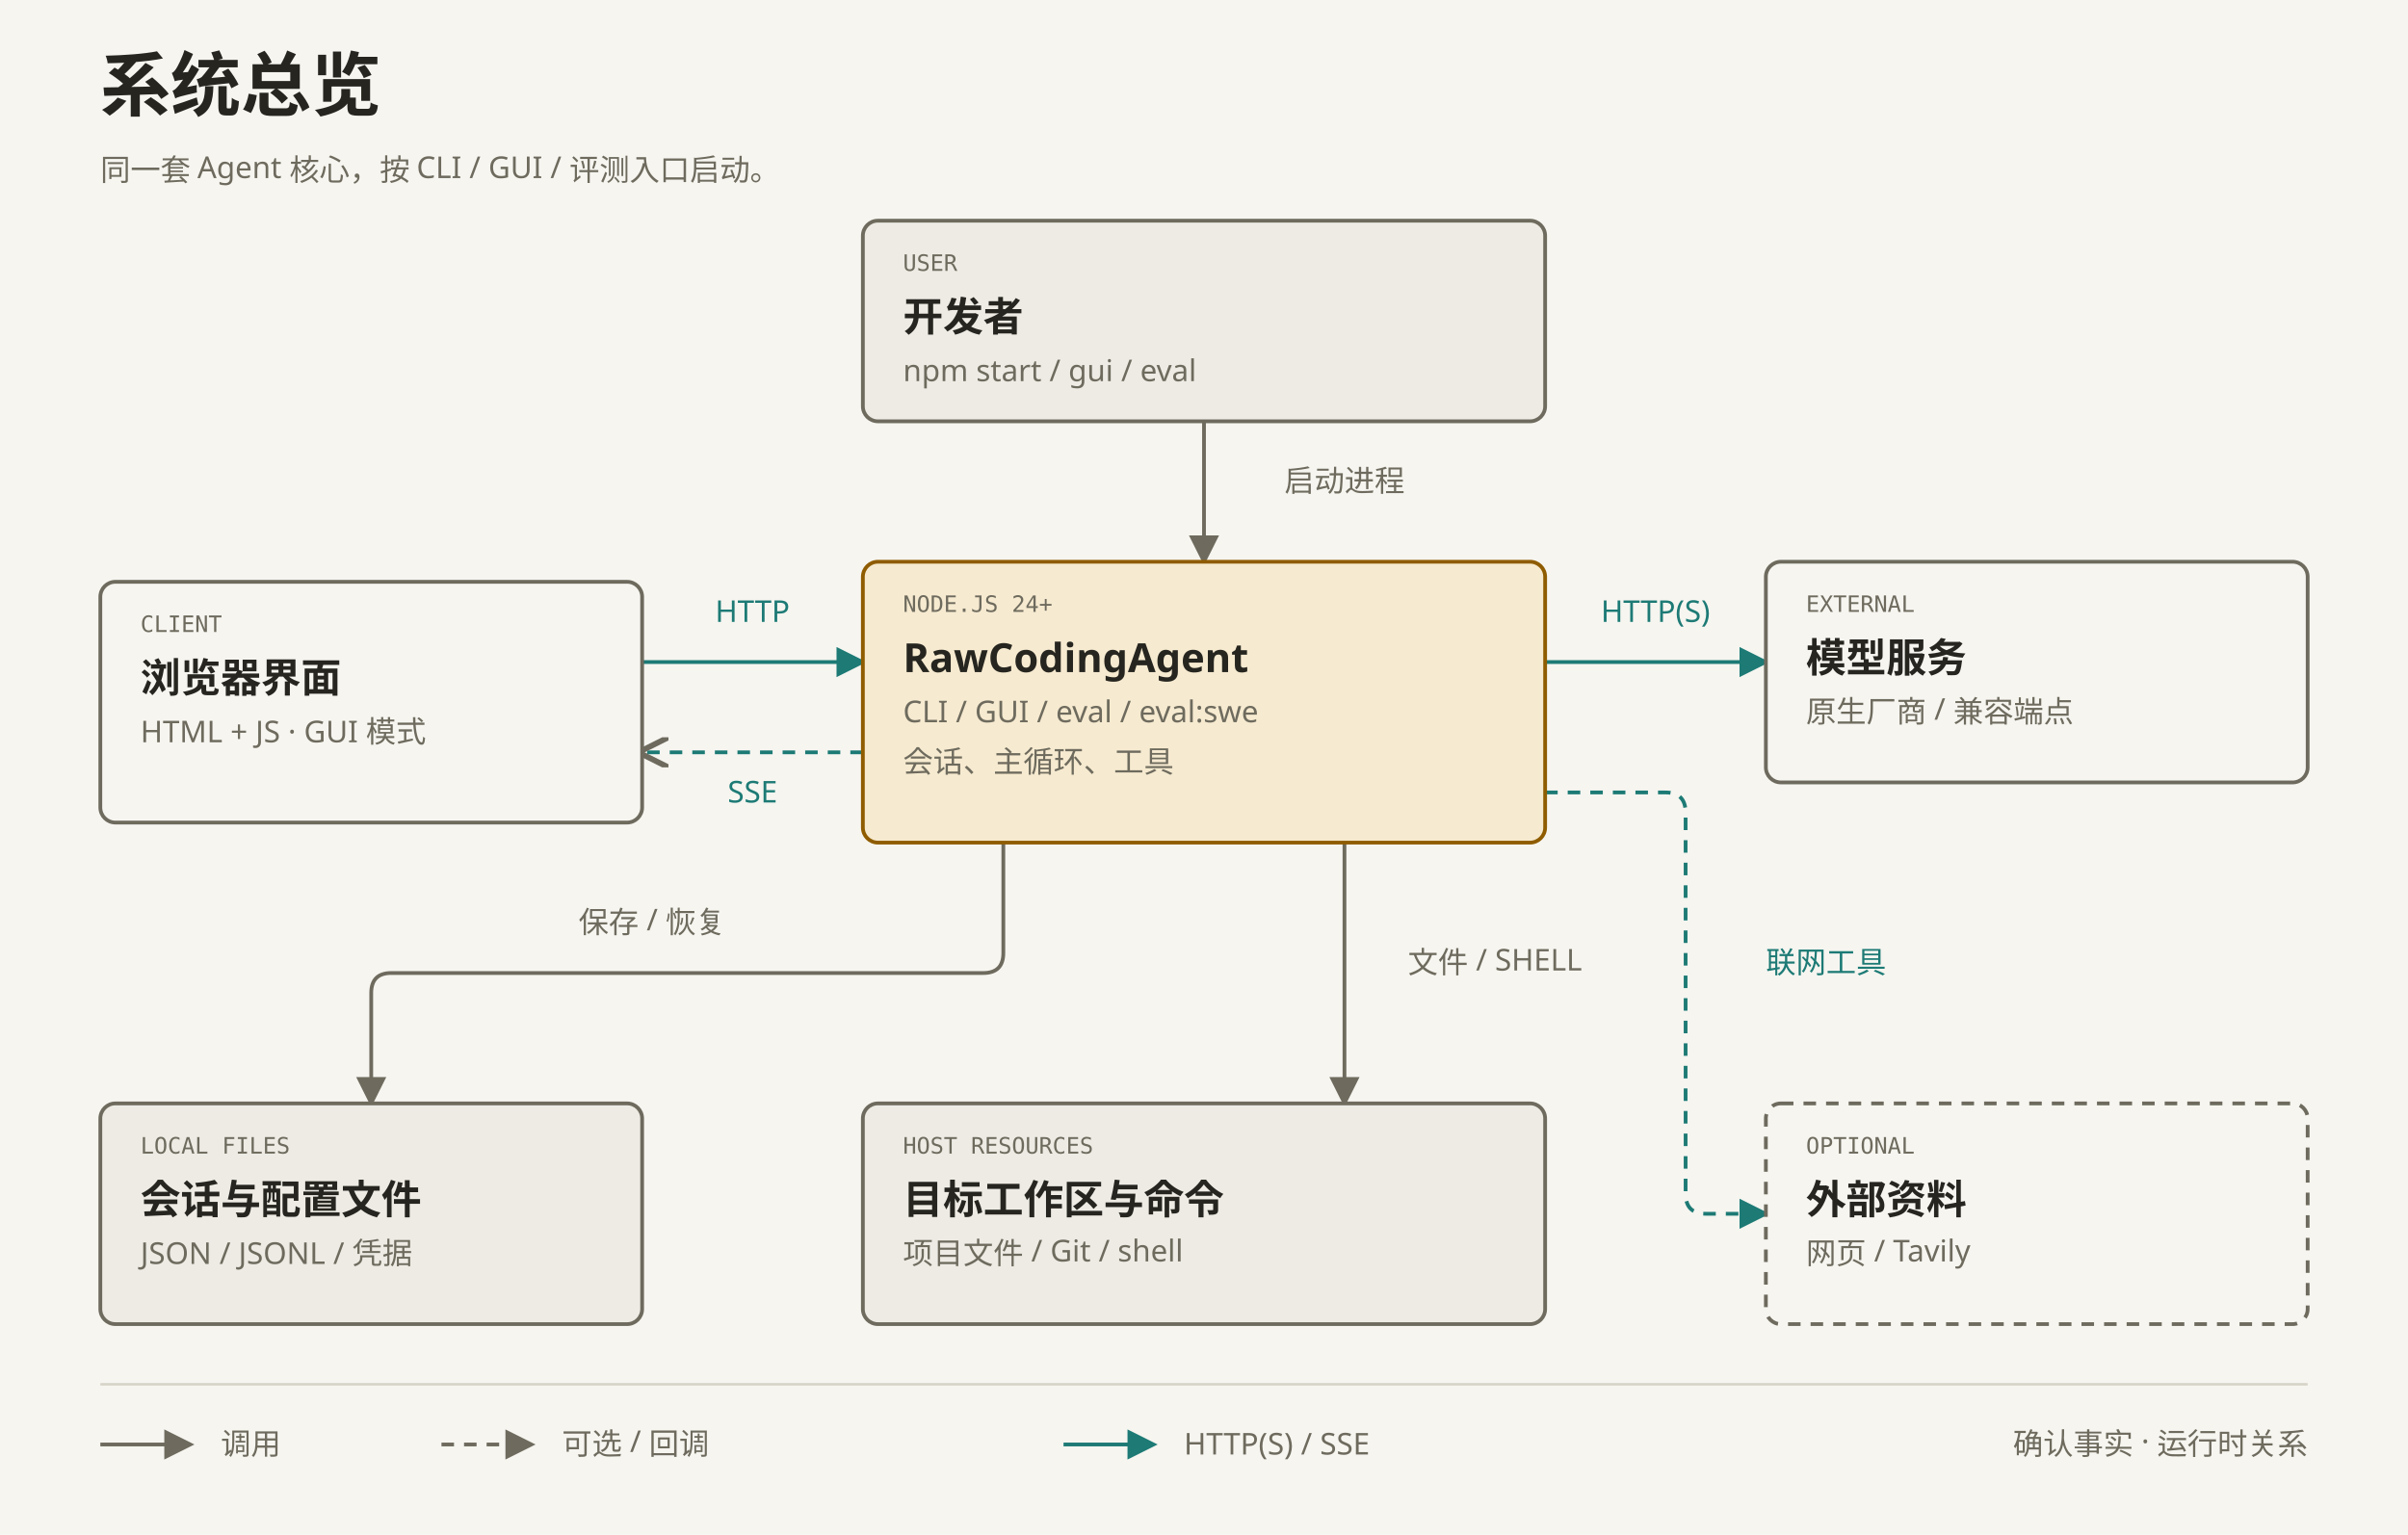
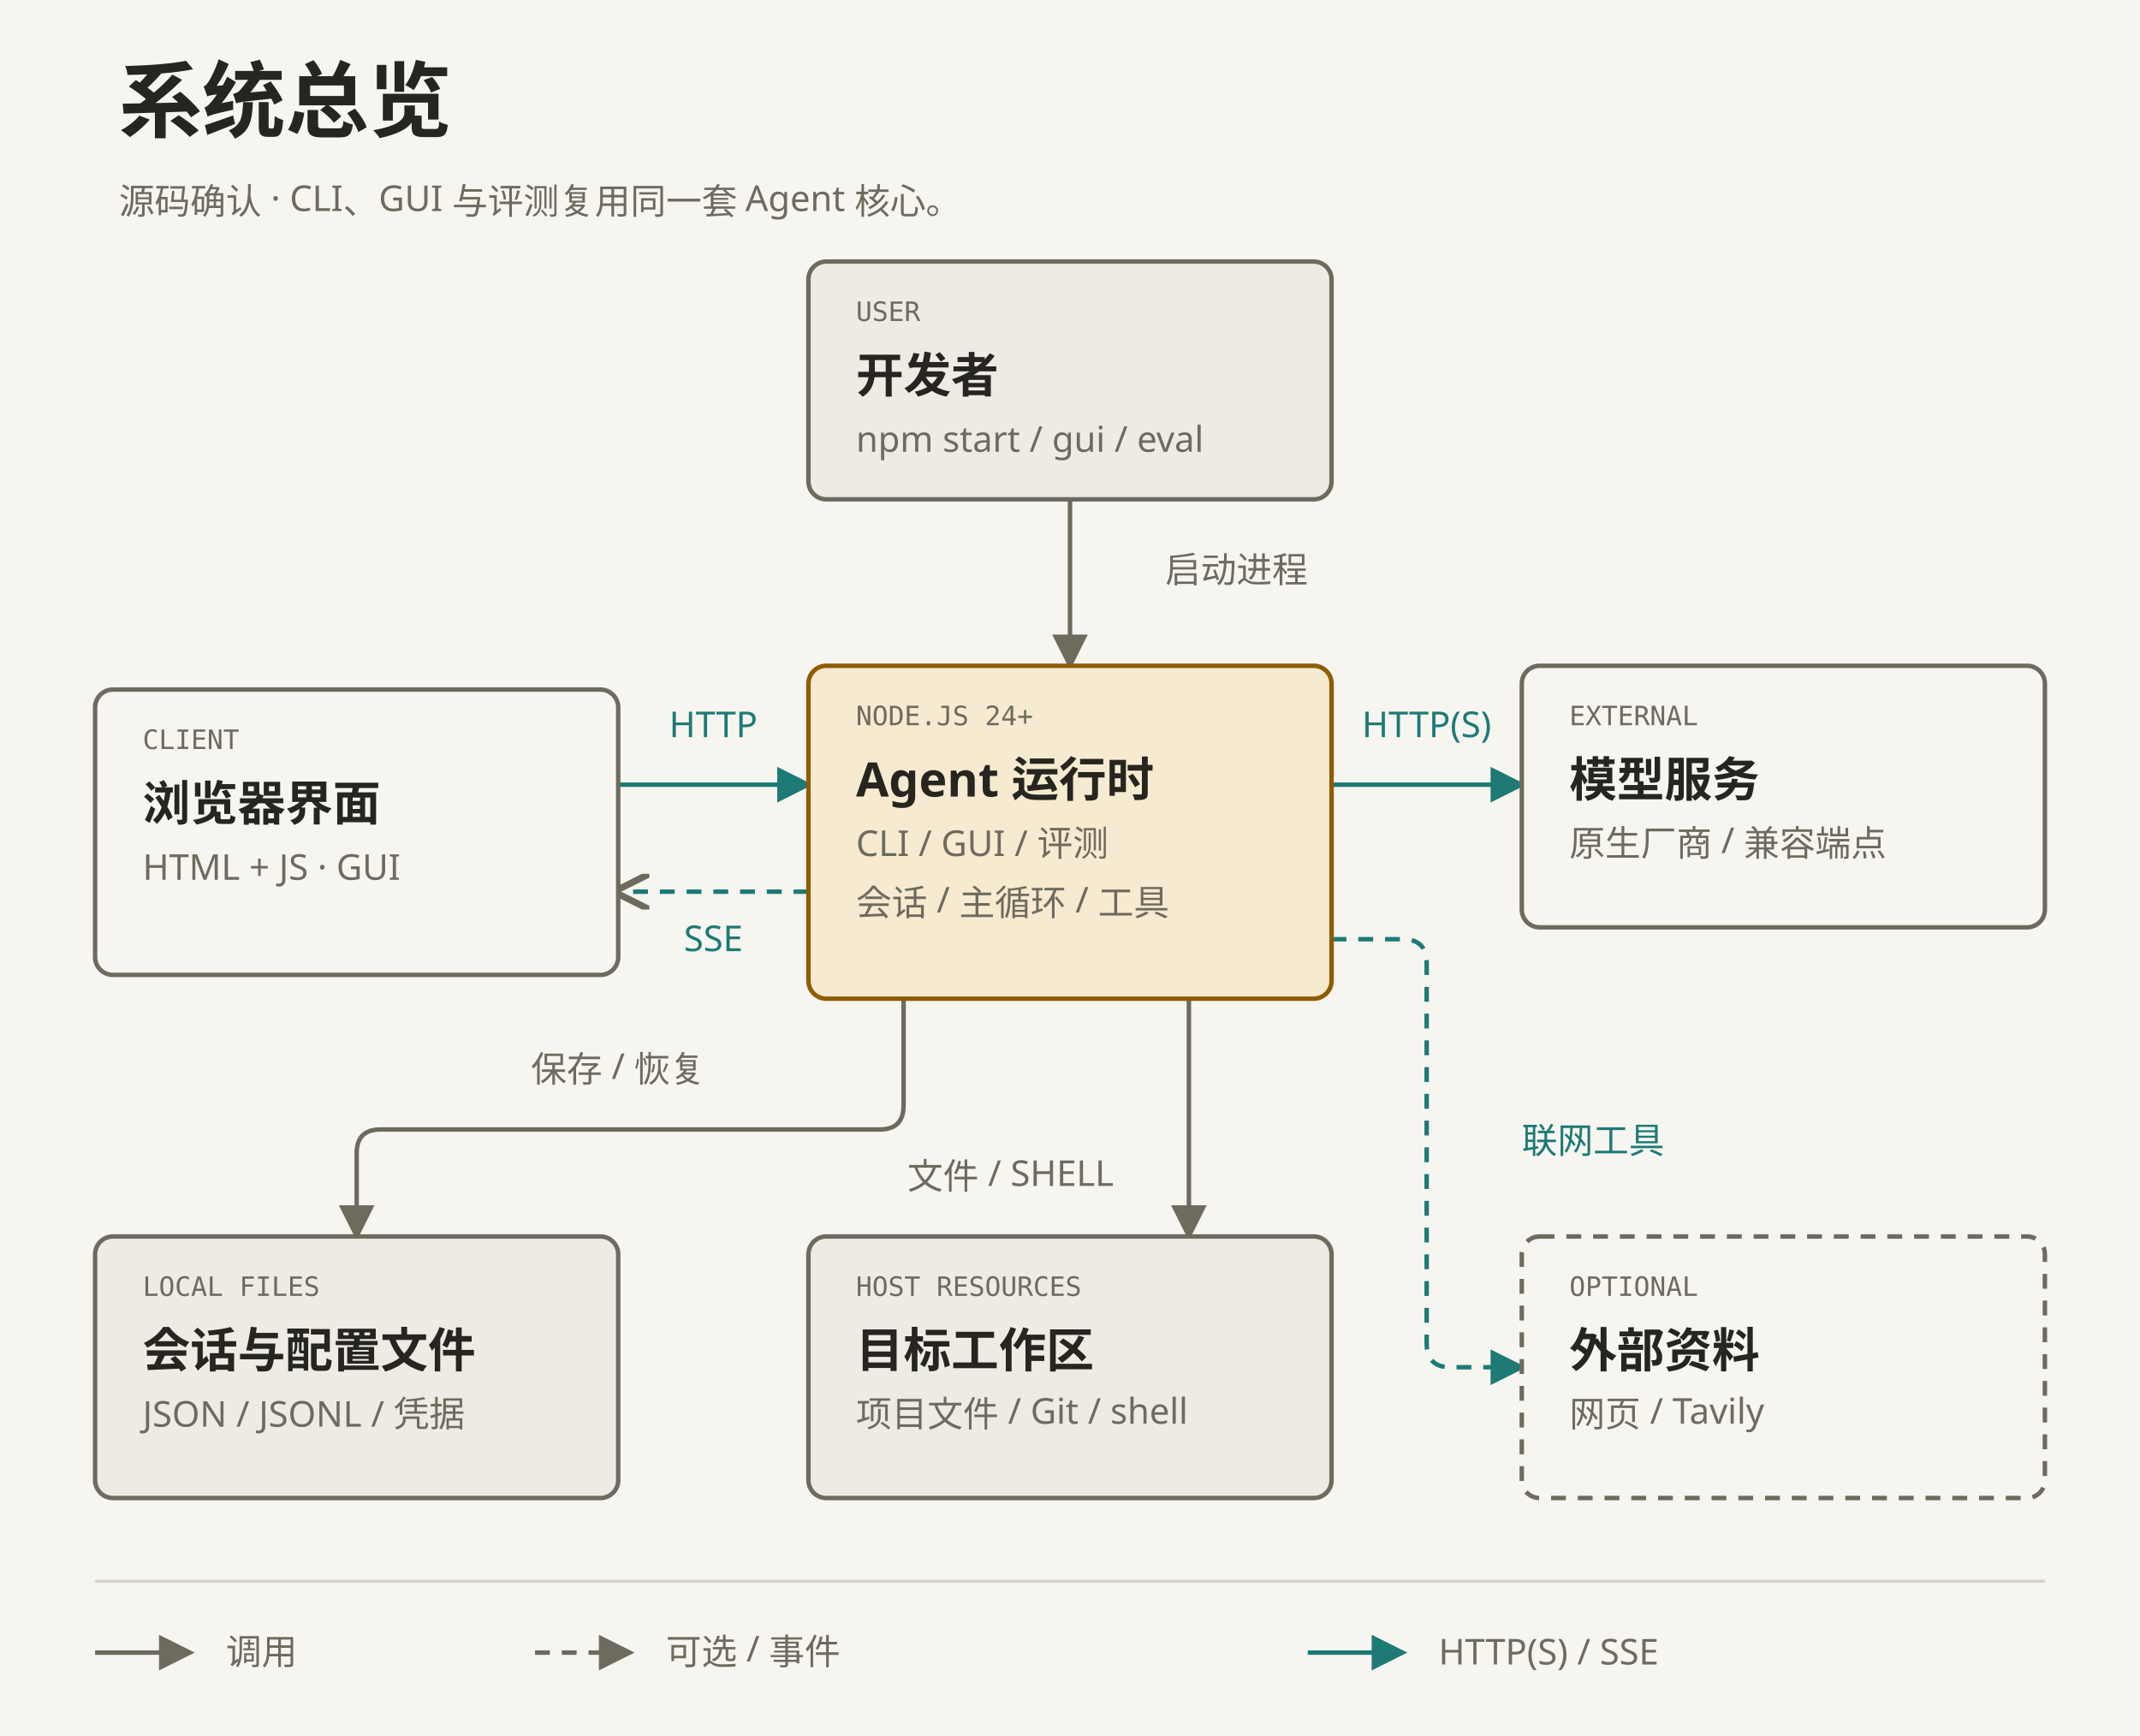
- <svg xmlns="http://www.w3.org/2000/svg" viewBox="0 0 960 612" role="img" aria-labelledby="overview-title overview-desc" id="overview-root">
+ <svg xmlns="http://www.w3.org/2000/svg" viewBox="0 0 720 584" role="img" aria-labelledby="overview-title overview-desc" id="overview-root">
  <defs>
    <style>#overview-root { color: #26251f; }
      #overview-root a { color: #1d7a75; }
      #overview-root .diagram-container { width: 100%; overflow-x: auto; }
      @media print {
#overview-root .diagram-container { overflow-x: visible; }
}</style>
    <marker id="overview-arrow" markerWidth="8" markerHeight="8" refX="7" refY="4" orient="auto">
      <path d="M 0 0 L 8 4 L 0 8 Z" fill="#6e6b5e" />
    </marker>
    <marker id="overview-link" markerWidth="8" markerHeight="8" refX="7" refY="4" orient="auto">
      <path d="M 0 0 L 8 4 L 0 8 Z" fill="#1d7a75" />
    </marker>
    <marker id="overview-accent" markerWidth="8" markerHeight="8" refX="7" refY="4" orient="auto">
      <path d="M 0 0 L 8 4 L 0 8 Z" fill="#8f5c00" />
    </marker>
    <marker id="overview-open" markerWidth="8" markerHeight="8" refX="7" refY="4" orient="auto">
      <path d="M 0 0 L 8 4 L 0 8" fill="none" stroke="#6e6b5e" stroke-width="1.5" />
    </marker>
  </defs>
-   <rect width="960" height="612" fill="#f6f5f0" />
+   <rect width="720" height="584" fill="#f6f5f0" />
  <text x="40" y="44" text-anchor="start" font-family="system-ui, 'PingFang SC', 'Microsoft YaHei', sans-serif" font-size="28" font-weight="600" fill="#26251f">系统总览</text>
-   <text x="40" y="72" text-anchor="start" font-family="system-ui, 'PingFang SC', 'Microsoft YaHei', sans-serif" font-size="12" font-weight="400" fill="#6e6b5e">同一套 Agent 核心，按 CLI / GUI / 评测入口启动。</text>
-   <path data-edge="user-runtime" d="M 480 168 V 224" fill="none" stroke="#6e6b5e" stroke-width="1.5" marker-end="url(#overview-arrow)" />
+   <text x="40" y="72" text-anchor="start" font-family="system-ui, 'PingFang SC', 'Microsoft YaHei', sans-serif" font-size="12" font-weight="400" fill="#6e6b5e">源码确认 · CLI、GUI 与评测复用同一套 Agent 核心。</text>
+   <path data-edge="user-runtime" d="M 360 168 V 224" fill="none" stroke="#6e6b5e" stroke-width="1.5" marker-end="url(#overview-arrow)" />
  <g data-label="启动进程">
-     <rect x="496" y="182" width="80" height="20" rx="2" fill="#f6f5f0" />
-     <text x="536" y="196" text-anchor="middle" font-family="system-ui, 'PingFang SC', 'Microsoft YaHei', sans-serif" font-size="12" font-weight="500" fill="#6e6b5e">启动进程</text>
+     <rect x="376" y="182" width="80" height="20" rx="2" fill="#f6f5f0" />
+     <text x="416" y="196" text-anchor="middle" font-family="system-ui, 'PingFang SC', 'Microsoft YaHei', sans-serif" font-size="12" font-weight="500" fill="#6e6b5e">启动进程</text>
  </g>
-   <path data-edge="browser-runtime" d="M 256 264 H 344" fill="none" stroke="#1d7a75" stroke-width="1.5" marker-end="url(#overview-link)" />
+   <path data-edge="browser-runtime" d="M 208 264 H 272" fill="none" stroke="#1d7a75" stroke-width="1.5" marker-end="url(#overview-link)" />
  <g data-label="HTTP">
-     <rect x="268" y="234" width="64" height="20" rx="2" fill="#f6f5f0" />
-     <text x="300" y="248" text-anchor="middle" font-family="system-ui, 'PingFang SC', 'Microsoft YaHei', sans-serif" font-size="12" font-weight="500" fill="#1d7a75">HTTP</text>
+     <rect x="214" y="234" width="52" height="20" rx="2" fill="#f6f5f0" />
+     <text x="240" y="248" text-anchor="middle" font-family="system-ui, 'PingFang SC', 'Microsoft YaHei', sans-serif" font-size="12" font-weight="500" fill="#1d7a75">HTTP</text>
  </g>
-   <path data-edge="runtime-browser" d="M 344 300 H 256" fill="none" stroke="#1d7a75" stroke-width="1.5" stroke-dasharray="5 4" marker-end="url(#overview-open)" />
+   <path data-edge="runtime-browser" d="M 272 300 H 208" fill="none" stroke="#1d7a75" stroke-width="1.5" stroke-dasharray="5 4" marker-end="url(#overview-open)" />
  <g data-label="SSE">
-     <rect x="274" y="306" width="52" height="20" rx="2" fill="#f6f5f0" />
-     <text x="300" y="320" text-anchor="middle" font-family="system-ui, 'PingFang SC', 'Microsoft YaHei', sans-serif" font-size="12" font-weight="500" fill="#1d7a75">SSE</text>
+     <rect x="218" y="306" width="44" height="20" rx="2" fill="#f6f5f0" />
+     <text x="240" y="320" text-anchor="middle" font-family="system-ui, 'PingFang SC', 'Microsoft YaHei', sans-serif" font-size="12" font-weight="500" fill="#1d7a75">SSE</text>
  </g>
-   <path data-edge="runtime-model" d="M 616 264 H 704" fill="none" stroke="#1d7a75" stroke-width="1.5" marker-end="url(#overview-link)" />
+   <path data-edge="runtime-model" d="M 448 264 H 512" fill="none" stroke="#1d7a75" stroke-width="1.5" marker-end="url(#overview-link)" />
  <g data-label="HTTP(S)">
-     <rect x="622" y="234" width="76" height="20" rx="2" fill="#f6f5f0" />
-     <text x="660" y="248" text-anchor="middle" font-family="system-ui, 'PingFang SC', 'Microsoft YaHei', sans-serif" font-size="12" font-weight="500" fill="#1d7a75">HTTP(S)</text>
+     <rect x="448" y="234" width="64" height="20" rx="2" fill="#f6f5f0" />
+     <text x="480" y="248" text-anchor="middle" font-family="system-ui, 'PingFang SC', 'Microsoft YaHei', sans-serif" font-size="12" font-weight="500" fill="#1d7a75">HTTP(S)</text>
  </g>
-   <path data-edge="runtime-web" d="M 616 316 H 664 Q 672 316 672 324 V 476 Q 672 484 680 484 H 704" fill="none" stroke="#1d7a75" stroke-width="1.5" stroke-dasharray="5 4" marker-end="url(#overview-link)" />
+   <path data-edge="runtime-web" d="M 448 316 H 472 Q 480 316 480 324 V 452 Q 480 460 488 460 H 512" fill="none" stroke="#1d7a75" stroke-width="1.5" stroke-dasharray="5 4" marker-end="url(#overview-link)" />
  <g data-label="联网工具">
-     <rect x="680" y="374" width="96" height="20" rx="2" fill="#f6f5f0" />
-     <text x="728" y="388" text-anchor="middle" font-family="system-ui, 'PingFang SC', 'Microsoft YaHei', sans-serif" font-size="12" font-weight="500" fill="#1d7a75">联网工具</text>
+     <rect x="488" y="374" width="96" height="20" rx="2" fill="#f6f5f0" />
+     <text x="536" y="388" text-anchor="middle" font-family="system-ui, 'PingFang SC', 'Microsoft YaHei', sans-serif" font-size="12" font-weight="500" fill="#1d7a75">联网工具</text>
  </g>
-   <path data-edge="runtime-data" d="M 400 336 V 380 Q 400 388 392 388 H 156 Q 148 388 148 396 V 440" fill="none" stroke="#6e6b5e" stroke-width="1.5" marker-end="url(#overview-arrow)" />
+   <path data-edge="runtime-data" d="M 304 336 V 372 Q 304 380 296 380 H 128 Q 120 380 120 388 V 416" fill="none" stroke="#6e6b5e" stroke-width="1.5" marker-end="url(#overview-arrow)" />
  <g data-label="保存 / 恢复">
-     <rect x="208" y="358" width="104" height="20" rx="2" fill="#f6f5f0" />
-     <text x="260" y="372" text-anchor="middle" font-family="system-ui, 'PingFang SC', 'Microsoft YaHei', sans-serif" font-size="12" font-weight="500" fill="#6e6b5e">保存 / 恢复</text>
+     <rect x="156" y="350" width="104" height="20" rx="2" fill="#f6f5f0" />
+     <text x="208" y="364" text-anchor="middle" font-family="system-ui, 'PingFang SC', 'Microsoft YaHei', sans-serif" font-size="12" font-weight="500" fill="#6e6b5e">保存 / 恢复</text>
  </g>
-   <path data-edge="runtime-workspace" d="M 536 336 V 440" fill="none" stroke="#6e6b5e" stroke-width="1.5" marker-end="url(#overview-arrow)" />
+   <path data-edge="runtime-workspace" d="M 400 336 V 416" fill="none" stroke="#6e6b5e" stroke-width="1.5" marker-end="url(#overview-arrow)" />
  <g data-label="文件 / SHELL">
-     <rect x="544" y="374" width="104" height="20" rx="2" fill="#f6f5f0" />
-     <text x="596" y="388" text-anchor="middle" font-family="system-ui, 'PingFang SC', 'Microsoft YaHei', sans-serif" font-size="12" font-weight="500" fill="#6e6b5e">文件 / SHELL</text>
+     <rect x="288" y="386" width="104" height="20" rx="2" fill="#f6f5f0" />
+     <text x="340" y="400" text-anchor="middle" font-family="system-ui, 'PingFang SC', 'Microsoft YaHei', sans-serif" font-size="12" font-weight="500" fill="#6e6b5e">文件 / SHELL</text>
  </g>
  <g id="developer" data-node="developer">
-     <rect x="344" y="88" width="272" height="80" rx="6" fill="#edebe4" stroke="#6e6b5e" stroke-width="1.5" />
-     <text x="360" y="108" text-anchor="start" font-family="ui-monospace, 'Cascadia Mono', Consolas, monospace" font-size="9" font-weight="500" fill="#6e6b5e">USER</text>
-     <text x="360" y="132" text-anchor="start" font-family="system-ui, 'PingFang SC', 'Microsoft YaHei', sans-serif" font-size="16" font-weight="600" fill="#26251f">开发者</text>
-     <text x="360" y="152" text-anchor="start" font-family="system-ui, 'PingFang SC', 'Microsoft YaHei', sans-serif" font-size="12" font-weight="400" fill="#6e6b5e">npm start / gui / eval</text>
+     <rect x="272" y="88" width="176" height="80" rx="6" fill="#edebe4" stroke="#6e6b5e" stroke-width="1.5" />
+     <text x="288" y="108" text-anchor="start" font-family="ui-monospace, 'Cascadia Mono', Consolas, monospace" font-size="9" font-weight="500" fill="#6e6b5e">USER</text>
+     <text x="288" y="132" text-anchor="start" font-family="system-ui, 'PingFang SC', 'Microsoft YaHei', sans-serif" font-size="16" font-weight="600" fill="#26251f">开发者</text>
+     <text x="288" y="152" text-anchor="start" font-family="system-ui, 'PingFang SC', 'Microsoft YaHei', sans-serif" font-size="12" font-weight="400" fill="#6e6b5e">npm start / gui / eval</text>
  </g>
  <g id="browser" data-node="browser">
-     <rect x="40" y="232" width="216" height="96" rx="6" fill="#f6f5f0" stroke="#6e6b5e" stroke-width="1.5" />
-     <text x="56" y="252" text-anchor="start" font-family="ui-monospace, 'Cascadia Mono', Consolas, monospace" font-size="9" font-weight="500" fill="#6e6b5e">CLIENT</text>
-     <text x="56" y="276" text-anchor="start" font-family="system-ui, 'PingFang SC', 'Microsoft YaHei', sans-serif" font-size="16" font-weight="600" fill="#26251f">浏览器界面</text>
-     <text x="56" y="296" text-anchor="start" font-family="system-ui, 'PingFang SC', 'Microsoft YaHei', sans-serif" font-size="12" font-weight="400" fill="#6e6b5e">HTML + JS · GUI 模式</text>
+     <rect x="32" y="232" width="176" height="96" rx="6" fill="#f6f5f0" stroke="#6e6b5e" stroke-width="1.5" />
+     <text x="48" y="252" text-anchor="start" font-family="ui-monospace, 'Cascadia Mono', Consolas, monospace" font-size="9" font-weight="500" fill="#6e6b5e">CLIENT</text>
+     <text x="48" y="276" text-anchor="start" font-family="system-ui, 'PingFang SC', 'Microsoft YaHei', sans-serif" font-size="16" font-weight="600" fill="#26251f">浏览器界面</text>
+     <text x="48" y="296" text-anchor="start" font-family="system-ui, 'PingFang SC', 'Microsoft YaHei', sans-serif" font-size="12" font-weight="400" fill="#6e6b5e">HTML + JS · GUI</text>
  </g>
  <g id="runtime" data-node="runtime">
-     <rect x="344" y="224" width="272" height="112" rx="6" fill="#f6ead0" stroke="#8f5c00" stroke-width="1.5" />
-     <text x="360" y="244" text-anchor="start" font-family="ui-monospace, 'Cascadia Mono', Consolas, monospace" font-size="9" font-weight="500" fill="#6e6b5e">NODE.JS 24+</text>
-     <text x="360" y="268" text-anchor="start" font-family="system-ui, 'PingFang SC', 'Microsoft YaHei', sans-serif" font-size="16" font-weight="600" fill="#26251f">RawCodingAgent</text>
-     <text x="360" y="288" text-anchor="start" font-family="system-ui, 'PingFang SC', 'Microsoft YaHei', sans-serif" font-size="12" font-weight="400" fill="#6e6b5e">CLI / GUI / eval / eval:swe</text>
-     <text x="360" y="308" text-anchor="start" font-family="system-ui, 'PingFang SC', 'Microsoft YaHei', sans-serif" font-size="12" font-weight="400" fill="#6e6b5e">会话、主循环、工具</text>
+     <rect x="272" y="224" width="176" height="112" rx="6" fill="#f6ead0" stroke="#8f5c00" stroke-width="1.5" />
+     <text x="288" y="244" text-anchor="start" font-family="ui-monospace, 'Cascadia Mono', Consolas, monospace" font-size="9" font-weight="500" fill="#6e6b5e">NODE.JS 24+</text>
+     <text x="288" y="268" text-anchor="start" font-family="system-ui, 'PingFang SC', 'Microsoft YaHei', sans-serif" font-size="16" font-weight="600" fill="#26251f">Agent 运行时</text>
+     <text x="288" y="288" text-anchor="start" font-family="system-ui, 'PingFang SC', 'Microsoft YaHei', sans-serif" font-size="12" font-weight="400" fill="#6e6b5e">CLI / GUI / 评测</text>
+     <text x="288" y="308" text-anchor="start" font-family="system-ui, 'PingFang SC', 'Microsoft YaHei', sans-serif" font-size="12" font-weight="400" fill="#6e6b5e">会话 / 主循环 / 工具</text>
  </g>
  <g id="models" data-node="models">
-     <rect x="704" y="224" width="216" height="88" rx="6" fill="#f6f5f0" stroke="#6e6b5e" stroke-width="1.5" />
-     <text x="720" y="244" text-anchor="start" font-family="ui-monospace, 'Cascadia Mono', Consolas, monospace" font-size="9" font-weight="500" fill="#6e6b5e">EXTERNAL</text>
-     <text x="720" y="268" text-anchor="start" font-family="system-ui, 'PingFang SC', 'Microsoft YaHei', sans-serif" font-size="16" font-weight="600" fill="#26251f">模型服务</text>
-     <text x="720" y="288" text-anchor="start" font-family="system-ui, 'PingFang SC', 'Microsoft YaHei', sans-serif" font-size="12" font-weight="400" fill="#6e6b5e">原生厂商 / 兼容端点</text>
+     <rect x="512" y="224" width="176" height="88" rx="6" fill="#f6f5f0" stroke="#6e6b5e" stroke-width="1.5" />
+     <text x="528" y="244" text-anchor="start" font-family="ui-monospace, 'Cascadia Mono', Consolas, monospace" font-size="9" font-weight="500" fill="#6e6b5e">EXTERNAL</text>
+     <text x="528" y="268" text-anchor="start" font-family="system-ui, 'PingFang SC', 'Microsoft YaHei', sans-serif" font-size="16" font-weight="600" fill="#26251f">模型服务</text>
+     <text x="528" y="288" text-anchor="start" font-family="system-ui, 'PingFang SC', 'Microsoft YaHei', sans-serif" font-size="12" font-weight="400" fill="#6e6b5e">原生厂商 / 兼容端点</text>
  </g>
  <g id="web" data-node="web">
-     <rect x="704" y="440" width="216" height="88" rx="6" fill="#f6f5f0" stroke="#6e6b5e" stroke-width="1.5" stroke-dasharray="5 4" />
-     <text x="720" y="460" text-anchor="start" font-family="ui-monospace, 'Cascadia Mono', Consolas, monospace" font-size="9" font-weight="500" fill="#6e6b5e">OPTIONAL</text>
-     <text x="720" y="484" text-anchor="start" font-family="system-ui, 'PingFang SC', 'Microsoft YaHei', sans-serif" font-size="16" font-weight="600" fill="#26251f">外部资料</text>
-     <text x="720" y="504" text-anchor="start" font-family="system-ui, 'PingFang SC', 'Microsoft YaHei', sans-serif" font-size="12" font-weight="400" fill="#6e6b5e">网页 / Tavily</text>
+     <rect x="512" y="416" width="176" height="88" rx="6" fill="#f6f5f0" stroke="#6e6b5e" stroke-width="1.5" stroke-dasharray="5 4" />
+     <text x="528" y="436" text-anchor="start" font-family="ui-monospace, 'Cascadia Mono', Consolas, monospace" font-size="9" font-weight="500" fill="#6e6b5e">OPTIONAL</text>
+     <text x="528" y="460" text-anchor="start" font-family="system-ui, 'PingFang SC', 'Microsoft YaHei', sans-serif" font-size="16" font-weight="600" fill="#26251f">外部资料</text>
+     <text x="528" y="480" text-anchor="start" font-family="system-ui, 'PingFang SC', 'Microsoft YaHei', sans-serif" font-size="12" font-weight="400" fill="#6e6b5e">网页 / Tavily</text>
  </g>
  <g id="data" data-node="data">
-     <rect x="40" y="440" width="216" height="88" rx="6" fill="#edebe4" stroke="#6e6b5e" stroke-width="1.5" />
-     <text x="56" y="460" text-anchor="start" font-family="ui-monospace, 'Cascadia Mono', Consolas, monospace" font-size="9" font-weight="500" fill="#6e6b5e">LOCAL FILES</text>
-     <text x="56" y="484" text-anchor="start" font-family="system-ui, 'PingFang SC', 'Microsoft YaHei', sans-serif" font-size="16" font-weight="600" fill="#26251f">会话与配置文件</text>
-     <text x="56" y="504" text-anchor="start" font-family="system-ui, 'PingFang SC', 'Microsoft YaHei', sans-serif" font-size="12" font-weight="400" fill="#6e6b5e">JSON / JSONL / 凭据</text>
+     <rect x="32" y="416" width="176" height="88" rx="6" fill="#edebe4" stroke="#6e6b5e" stroke-width="1.5" />
+     <text x="48" y="436" text-anchor="start" font-family="ui-monospace, 'Cascadia Mono', Consolas, monospace" font-size="9" font-weight="500" fill="#6e6b5e">LOCAL FILES</text>
+     <text x="48" y="460" text-anchor="start" font-family="system-ui, 'PingFang SC', 'Microsoft YaHei', sans-serif" font-size="16" font-weight="600" fill="#26251f">会话与配置文件</text>
+     <text x="48" y="480" text-anchor="start" font-family="system-ui, 'PingFang SC', 'Microsoft YaHei', sans-serif" font-size="12" font-weight="400" fill="#6e6b5e">JSON / JSONL / 凭据</text>
  </g>
  <g id="workspace" data-node="workspace">
-     <rect x="344" y="440" width="272" height="88" rx="6" fill="#edebe4" stroke="#6e6b5e" stroke-width="1.5" />
-     <text x="360" y="460" text-anchor="start" font-family="ui-monospace, 'Cascadia Mono', Consolas, monospace" font-size="9" font-weight="500" fill="#6e6b5e">HOST RESOURCES</text>
-     <text x="360" y="484" text-anchor="start" font-family="system-ui, 'PingFang SC', 'Microsoft YaHei', sans-serif" font-size="16" font-weight="600" fill="#26251f">目标工作区与命令</text>
-     <text x="360" y="504" text-anchor="start" font-family="system-ui, 'PingFang SC', 'Microsoft YaHei', sans-serif" font-size="12" font-weight="400" fill="#6e6b5e">项目文件 / Git / shell</text>
+     <rect x="272" y="416" width="176" height="88" rx="6" fill="#edebe4" stroke="#6e6b5e" stroke-width="1.5" />
+     <text x="288" y="436" text-anchor="start" font-family="ui-monospace, 'Cascadia Mono', Consolas, monospace" font-size="9" font-weight="500" fill="#6e6b5e">HOST RESOURCES</text>
+     <text x="288" y="460" text-anchor="start" font-family="system-ui, 'PingFang SC', 'Microsoft YaHei', sans-serif" font-size="16" font-weight="600" fill="#26251f">目标工作区</text>
+     <text x="288" y="480" text-anchor="start" font-family="system-ui, 'PingFang SC', 'Microsoft YaHei', sans-serif" font-size="12" font-weight="400" fill="#6e6b5e">项目文件 / Git / shell</text>
  </g>
-   <path d="M 40 552 H 920" stroke="#d6d3c7" />
-   <path data-edge="legend-call" d="M 40 576 H 76" fill="none" stroke="#6e6b5e" stroke-width="1.5" marker-end="url(#overview-arrow)" />
-   <text x="88" y="580" text-anchor="start" font-family="system-ui, 'PingFang SC', 'Microsoft YaHei', sans-serif" font-size="12" font-weight="400" fill="#6e6b5e">调用</text>
-   <path data-edge="legend-return" d="M 176 576 H 212" fill="none" stroke="#6e6b5e" stroke-width="1.5" stroke-dasharray="5 4" marker-end="url(#overview-arrow)" />
-   <text x="224" y="580" text-anchor="start" font-family="system-ui, 'PingFang SC', 'Microsoft YaHei', sans-serif" font-size="12" font-weight="400" fill="#6e6b5e">可选 / 回调</text>
-   <path data-edge="legend-api" d="M 424 576 H 460" fill="none" stroke="#1d7a75" stroke-width="1.5" marker-end="url(#overview-link)" />
-   <text x="472" y="580" text-anchor="start" font-family="system-ui, 'PingFang SC', 'Microsoft YaHei', sans-serif" font-size="12" font-weight="400" fill="#6e6b5e">HTTP(S) / SSE</text>
-   <text x="920" y="580" text-anchor="end" font-family="system-ui, 'PingFang SC', 'Microsoft YaHei', sans-serif" font-size="12" font-weight="400" fill="#6e6b5e">确认事实 · 运行时关系</text>
+   <path d="M 32 532 H 688" stroke="#d6d3c7" />
+   <path data-edge="legend-call" d="M 32 556 H 64" fill="none" stroke="#6e6b5e" stroke-width="1.5" marker-end="url(#overview-arrow)" />
+   <text x="76" y="560" text-anchor="start" font-family="system-ui, 'PingFang SC', 'Microsoft YaHei', sans-serif" font-size="12" font-weight="400" fill="#6e6b5e">调用</text>
+   <path data-edge="legend-optional" d="M 180 556 H 212" fill="none" stroke="#6e6b5e" stroke-width="1.5" stroke-dasharray="5 4" marker-end="url(#overview-arrow)" />
+   <text x="224" y="560" text-anchor="start" font-family="system-ui, 'PingFang SC', 'Microsoft YaHei', sans-serif" font-size="12" font-weight="400" fill="#6e6b5e">可选 / 事件</text>
+   <path data-edge="legend-api" d="M 440 556 H 472" fill="none" stroke="#1d7a75" stroke-width="1.5" marker-end="url(#overview-link)" />
+   <text x="484" y="560" text-anchor="start" font-family="system-ui, 'PingFang SC', 'Microsoft YaHei', sans-serif" font-size="12" font-weight="400" fill="#6e6b5e">HTTP(S) / SSE</text>
</svg>
